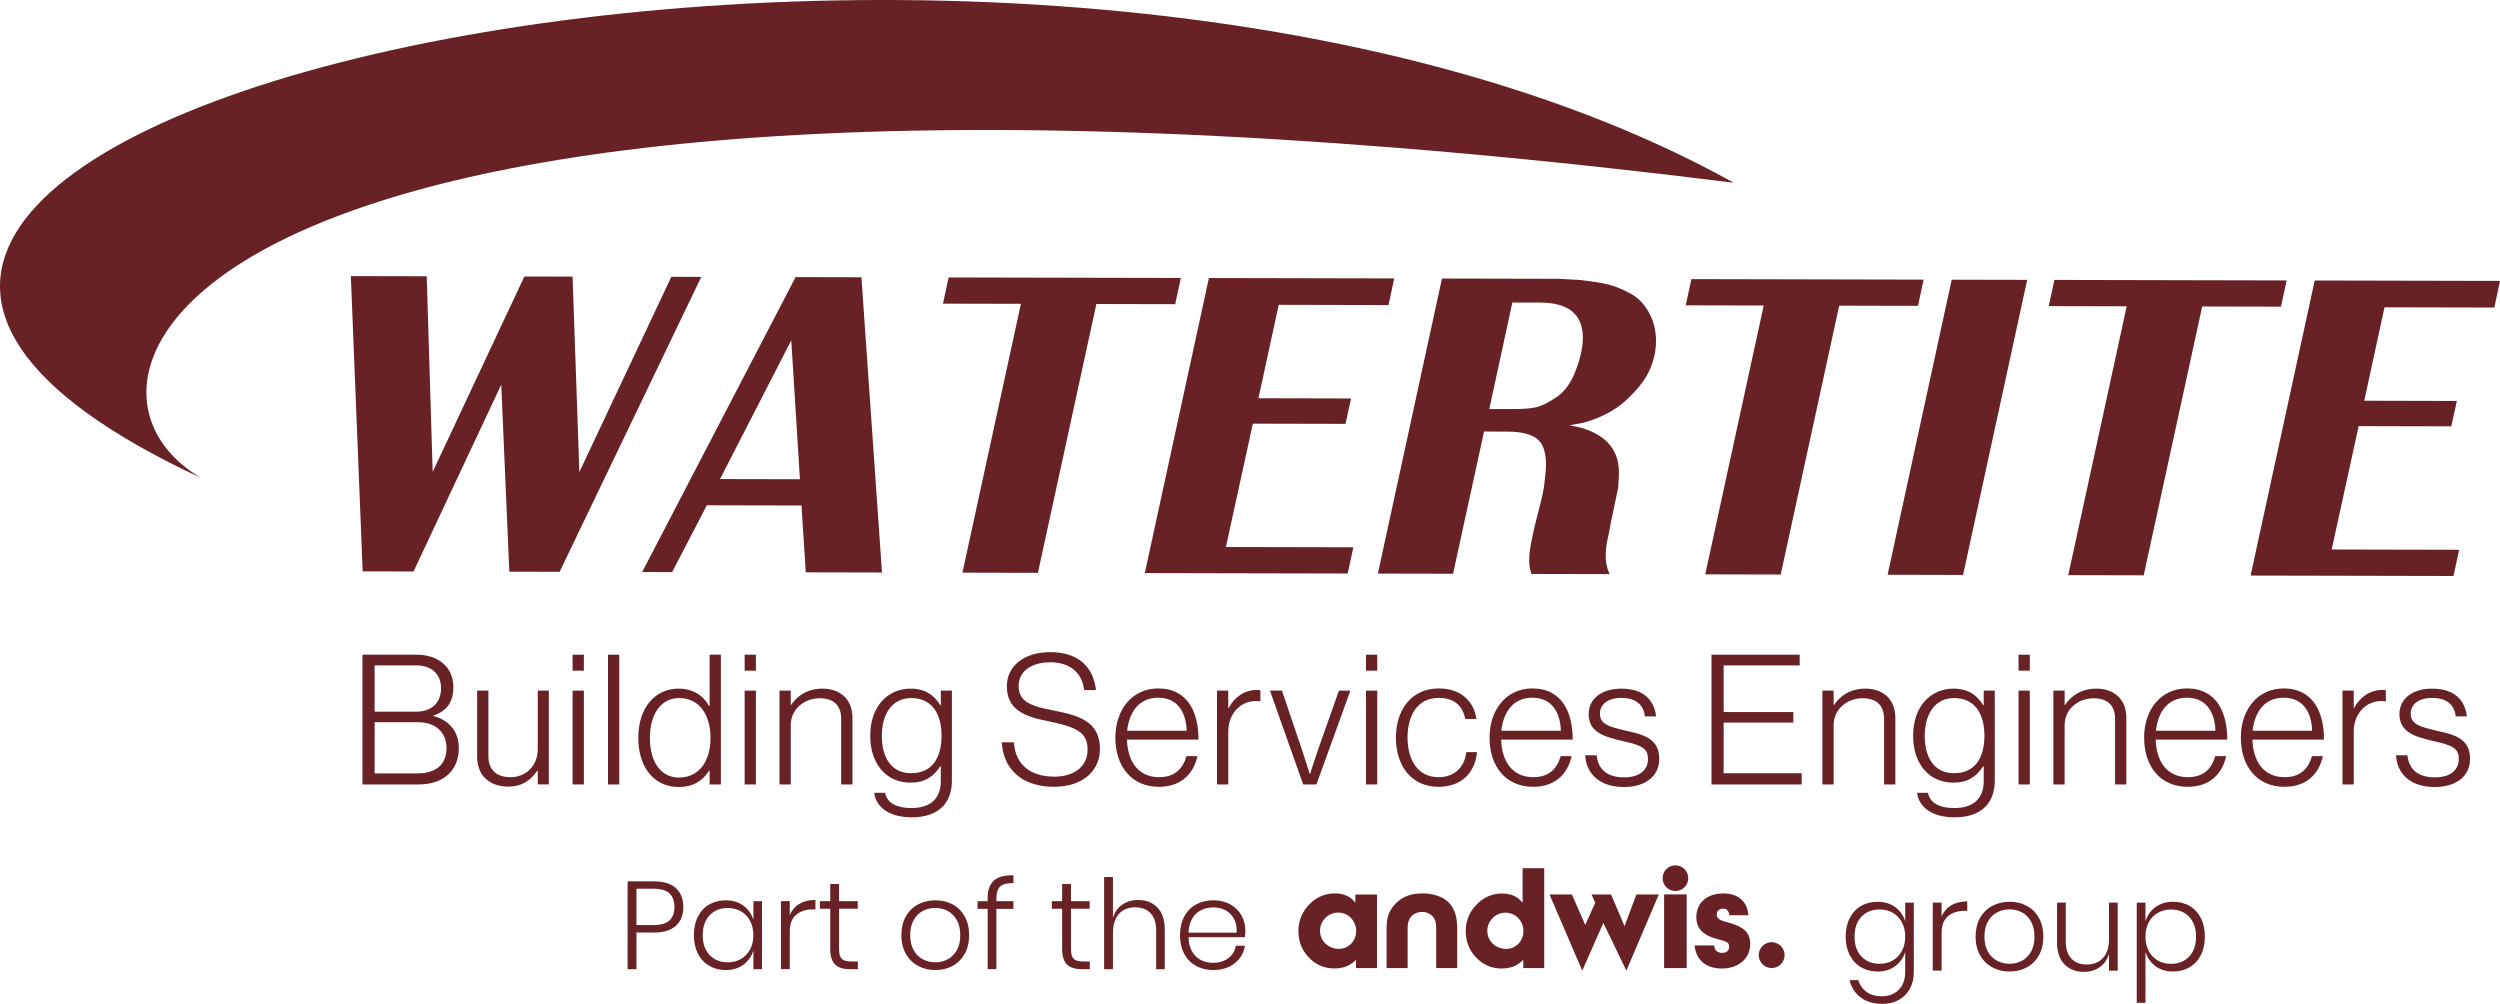
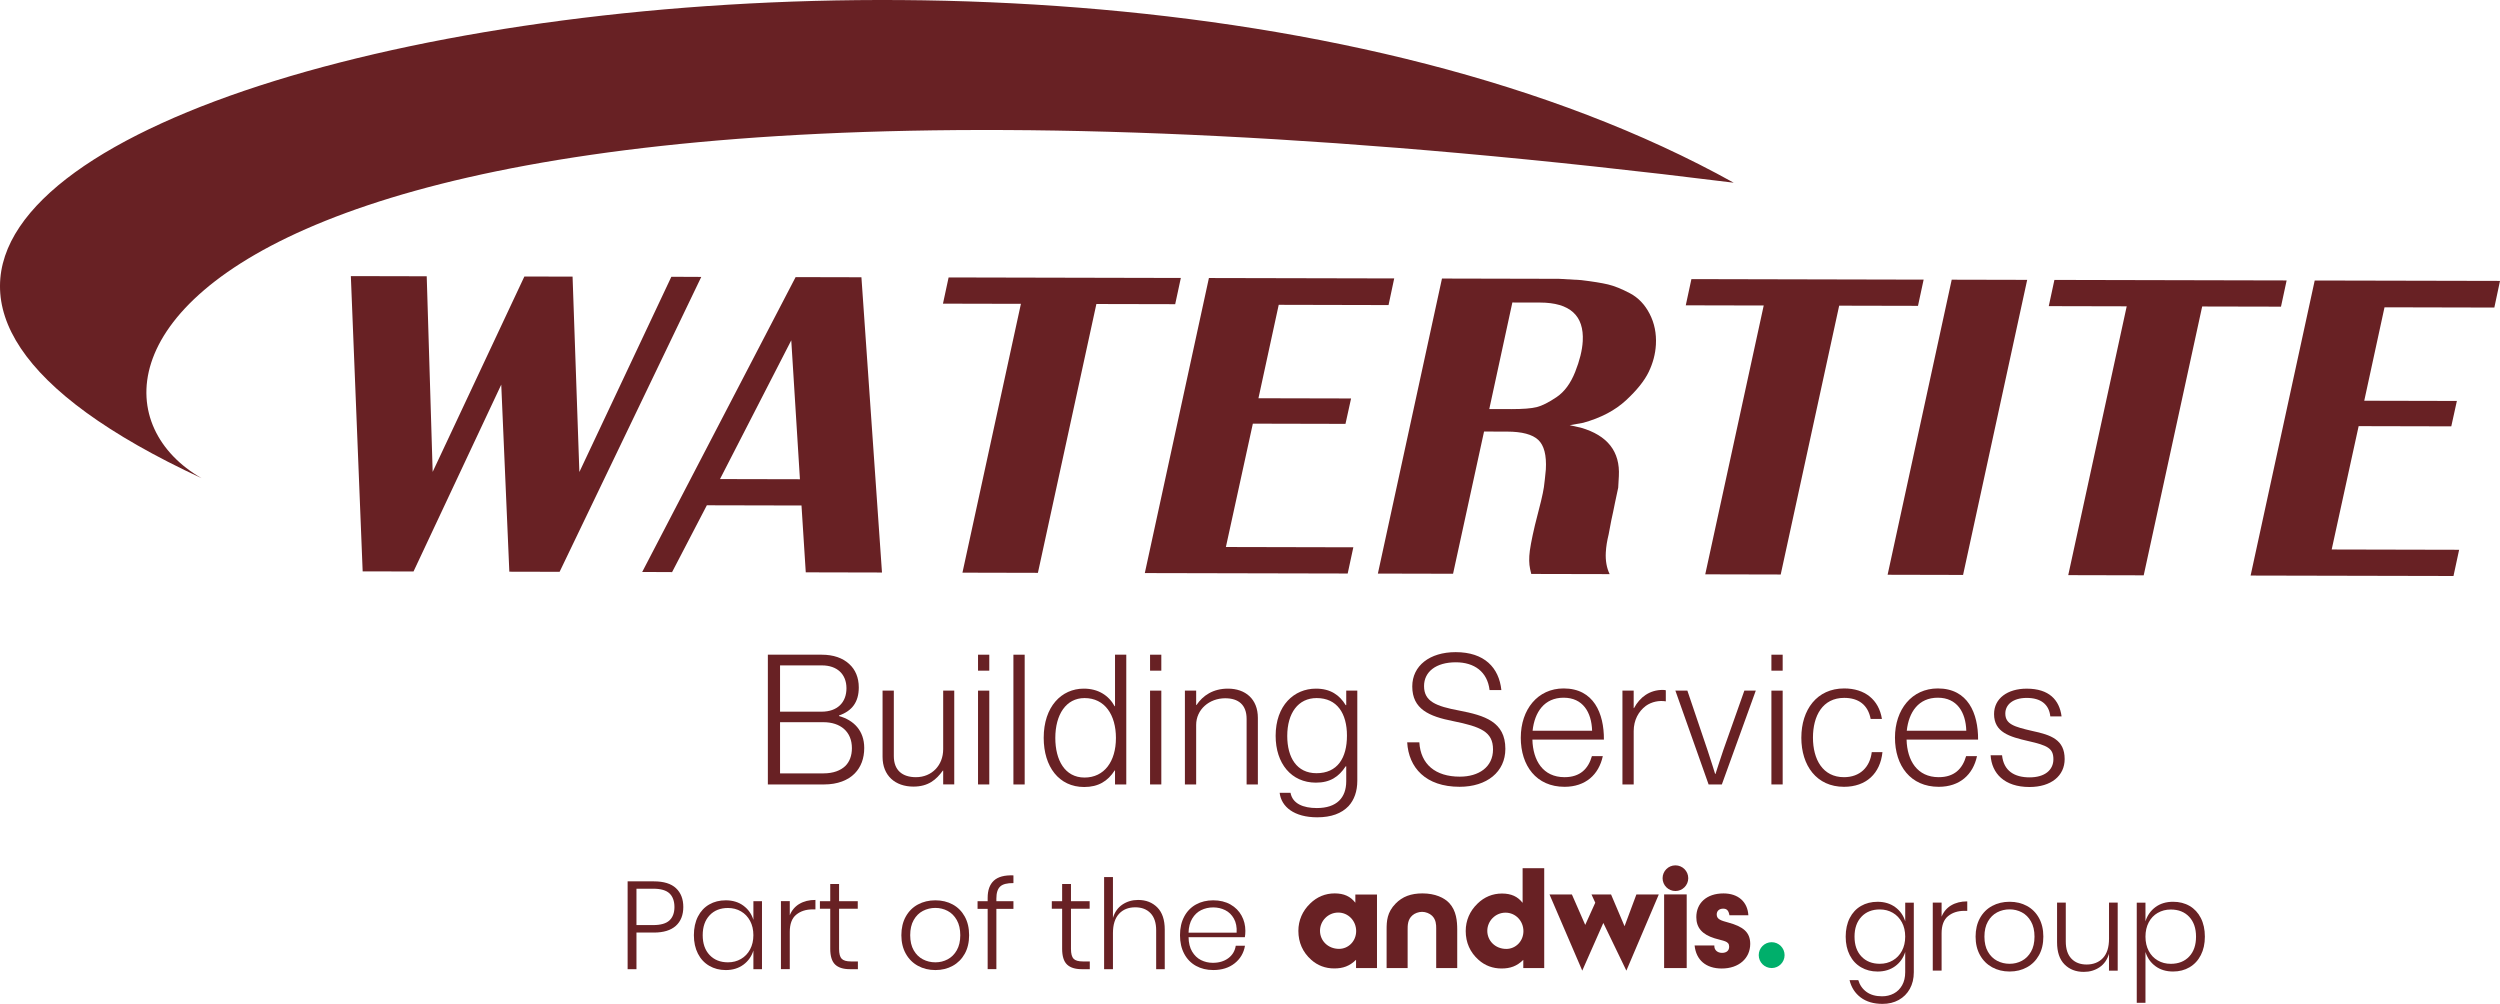
- <svg xmlns="http://www.w3.org/2000/svg" id="Layer_2" data-name="Layer 2" viewBox="0 0 1290.02 518.02">
+ <svg xmlns="http://www.w3.org/2000/svg" id="Layer_2" data-name="Layer 2" viewBox="0 0 1290.02 518.01">
  <defs>
    <style>
      .cls-1 {
        fill: #682124;
+       }
+ 
+       .cls-1, .cls-2 {
        stroke-width: 0px;
+       }
+ 
+       .cls-2 {
+         fill: #00af6b;
      }
    </style>
  </defs>
-   <g id="Layer_1-2" data-name="Layer 1">
-     <path class="cls-1" d="m894.61,94.28C516.26-116.07-285.27,66.04,104.02,246.75,14.38,195.22,100.14-4.9,894.61,94.28Z" />
-     <g>
-       <path class="cls-1" d="m181.04,142.47l39.15.09,3.07,100.93,47.32-100.81,24.87.06,3.51,100.82,47.46-100.74,15.44.07-73.1,152.17-25.94-.06-4.17-96.53-45.27,96.42-26.24-.06-6.1-152.34Z" />
-       <path class="cls-1" d="m331.38,295.14l79.16-152.15,33.96.08,10.61,152.35-39.33-.09-2.2-34.49-48.84-.11-17.94,34.48-15.43-.07Zm40.16-47.94l41.23.09-4.47-71.68-36.77,71.58Z" />
-       <path class="cls-1" d="m486.58,156.69l2.91-13.53,119.83.27-2.91,13.53-40.67-.09-30.17,138.72-38.94-.09,30.17-138.72-40.23-.09Z" />
-       <path class="cls-1" d="m590.73,295.72l33.08-152.26,95.61.21-2.92,13.75-56.67-.13-10.46,48.21,47.8.11-2.89,13.11-47.8-.11-13.91,63.65,65.76.15-2.91,13.53-104.69-.23Z" />
-       <path class="cls-1" d="m710.99,295.99l33.08-152.26,60.35.14,11.43.66c6.02.72,10.66,1.47,13.94,2.25,3.27.78,7.04,2.31,11.32,4.57,4.27,2.27,7.65,5.8,10.12,10.6,2.47,4.8,3.55,10.09,3.23,15.88-.27,4.8-1.5,9.48-3.7,14.06-2.2,4.58-6.11,9.47-11.74,14.68-5.63,5.21-12.98,9.07-22.06,11.59l-6.99,1.25,5.77,1.28c13.77,3.98,20.3,12.32,19.6,25.01-.05.99-.11,2.05-.18,3.17-.06,1.13-.11,2.05-.15,2.75l-1.62,7.61-.99,4.86-.96,4.44-1.36,7.19c-.41,1.69-.74,3.28-.98,4.76-.24,1.48-.4,3-.49,4.55-.23,4.23.42,7.97,1.98,11.22l-40.45-.09c-.48-1.83-.79-3.39-.93-4.66-.15-1.27-.17-2.82-.07-4.65.17-3.1,1.14-8.39,2.9-15.86l3.16-12.48.9-4.02c.39-1.69.75-4.12,1.07-7.3s.49-4.83.5-4.97c.41-7.33-.91-12.41-3.93-15.24-3.02-2.83-8.37-4.25-16.03-4.27l-11.93-.03-15.99,73.38-38.82-.09Zm57.48-84.92l11.46.03c5.91.01,10.26-.33,13.04-1.03,2.78-.7,6.19-2.42,10.24-5.16,4.05-2.74,7.24-7.07,9.59-12.99,2.35-5.92,3.65-11.21,3.91-15.86.73-13.25-6.62-19.9-22.04-19.94l-14.28-.03-11.91,54.98Z" />
-       <path class="cls-1" d="m869.87,157.55l2.91-13.53,119.83.27-2.91,13.53-40.67-.09-30.17,138.72-38.94-.09,30.17-138.72-40.23-.09Z" />
-       <path class="cls-1" d="m974.02,296.58l33.08-152.26,38.94.09-33.08,152.26-38.93-.09Z" />
-       <path class="cls-1" d="m1057.18,157.97l2.91-13.53,119.83.27-2.91,13.53-40.67-.09-30.17,138.72-38.94-.09,30.17-138.72-40.23-.09Z" />
-       <path class="cls-1" d="m1161.33,297l33.08-152.26,95.61.21-2.92,13.75-56.67-.13-10.46,48.21,47.8.11-2.89,13.11-47.8-.11-13.91,63.65,65.76.15-2.91,13.53-104.69-.23Z" />
-     </g>
-     <g>
-       <path class="cls-1" d="m187.03,337.83h27.81c5.99,0,10.86,1.69,14.23,4.87,3.09,2.81,4.87,6.93,4.87,11.99,0,7.58-3.46,12.17-10.21,14.51v.28c7.68,2.15,13.02,7.58,13.02,16.48,0,5.43-1.69,9.83-4.87,13.11-3.46,3.56-8.9,5.71-15.83,5.71h-29.03v-66.96Zm27.72,29.4c8.15,0,12.83-4.78,12.83-12.08s-4.87-11.8-12.64-11.8h-21.63v23.88h21.44Zm.94,31.84c5.15,0,8.9-1.5,11.33-3.84,2.15-2.15,3.37-5.24,3.37-9.18,0-8.52-5.9-13.39-14.7-13.39h-22.38v26.41h22.38Z" />
-       <path class="cls-1" d="m246.21,390.55v-34.18h5.81v33.8c0,7.3,4.4,10.86,11.42,10.86,8.24,0,14.05-6.18,14.05-14.42v-30.25h5.71v48.41h-5.71v-7.12h-.19c-3.37,4.68-7.49,8.24-15.17,8.24-9.36,0-15.92-5.62-15.92-15.36Z" />
-       <path class="cls-1" d="m295.47,337.83h5.81v8.24h-5.81v-8.24Zm0,18.54h5.81v48.41h-5.81v-48.41Z" />
-       <path class="cls-1" d="m313.73,337.83h5.81v66.96h-5.81v-66.96Z" />
-       <path class="cls-1" d="m329.36,380.72c0-16.11,9.18-25.38,20.69-25.38,7.4,0,12.83,3.46,15.92,9.08h.19v-26.59h5.81v66.96h-5.81v-7.21h-.19c-3.56,5.53-8.43,8.52-15.73,8.52-13.02,0-20.88-10.49-20.88-25.38Zm37.27.09c0-11.89-5.71-20.6-16.2-20.6-9.55,0-15.08,8.52-15.08,20.6,0,11.33,4.87,20.41,15.08,20.41s16.2-8.33,16.2-20.41Z" />
-       <path class="cls-1" d="m384.24,337.83h5.81v8.24h-5.81v-8.24Zm0,18.54h5.81v48.41h-5.81v-48.41Z" />
-       <path class="cls-1" d="m402.22,356.37h5.81v7.4h.19c3.28-4.87,8.52-8.43,16.2-8.43,8.99,0,15.45,5.34,15.45,15.08v34.37h-5.81v-33.81c0-7.3-4.21-10.67-11.05-10.67-8.24,0-14.98,5.81-14.98,13.77v30.71h-5.81v-48.41Z" />
-       <path class="cls-1" d="m451.1,409.09h5.62c1.03,5.62,6.55,7.87,13.58,7.87,10.3,0,15.17-5.34,15.17-13.86v-7.68h-.28c-3.56,5.43-8.05,8.43-15.36,8.43-12.74,0-20.79-9.93-20.79-24.16,0-15.73,9.55-24.35,20.79-24.35,7.49,0,12.17,3.28,15.36,8.52h.28v-7.49h5.71v46.54c0,5.43-1.59,9.83-4.49,13.02-3.65,3.84-8.99,5.81-16.2,5.81-11.89,0-18.54-5.43-19.38-12.64Zm34.74-29.5c0-11.42-5.06-19.38-15.64-19.38-9.55,0-15.17,7.77-15.17,19.57,0,11.05,4.87,19.2,15.08,19.2,10.77,0,15.73-7.77,15.73-19.38Z" />
-       <path class="cls-1" d="m516.92,383.06h6.27c.66,11.33,8.33,17.7,20.88,17.7,9.83,0,17.14-4.96,17.14-14.05s-6.27-11.71-20.6-14.61c-12.36-2.43-21.07-6.18-21.07-17.89,0-10.67,8.99-17.7,22.38-17.7,14.89,0,22.38,8.05,23.6,19.57h-6.09c-1.12-9.46-7.87-14.33-17.42-14.33-10.21,0-16.39,4.87-16.39,12.27,0,7.96,6.18,10.39,18.17,12.64,13.02,2.53,23.79,5.71,23.79,19.76,0,11.89-9.55,19.57-23.6,19.57-17.6,0-26.31-9.93-27.06-22.94Z" />
-       <path class="cls-1" d="m575.54,380.62c0-14.51,8.71-25.38,22.1-25.38,15.54,0,20.88,12.83,20.79,26.41h-36.9c.28,10.86,5.52,19.38,16.57,19.38,8.05,0,12.27-4.31,14.14-10.86h5.62c-2.06,9.55-8.9,15.83-19.76,15.83-14.51,0-22.57-10.86-22.57-25.38Zm36.8-3.56c-.28-9.55-4.78-17.04-14.7-17.04s-14.98,7.4-16.01,17.04h30.72Z" />
-       <path class="cls-1" d="m627.98,356.37h5.81v8.99h.19c3-5.62,8.05-9.36,14.8-9.36.75,0,1.22.09,1.59.19v5.71c-3.46-.56-7.3.19-10.3,2.34-3.75,2.81-6.27,7.3-6.27,13.02v27.53h-5.81v-48.41Z" />
-       <path class="cls-1" d="m655.32,356.37h6.18l10.39,30.71c1.59,4.68,3.93,12.27,3.93,12.27h.19s2.43-7.58,4.03-12.27l10.86-30.71h5.9l-17.51,48.41h-6.84l-17.14-48.41Z" />
-       <path class="cls-1" d="m704.86,337.83h5.81v8.24h-5.81v-8.24Zm0,18.54h5.81v48.41h-5.81v-48.41Z" />
-       <path class="cls-1" d="m720.31,380.62c0-14.42,8.05-25.38,22.1-25.38,10.68,0,17.89,5.81,19.48,15.73h-5.81c-1.4-7.21-6.18-10.86-13.67-10.86-11.14,0-16.11,9.27-16.11,20.51s5.06,20.41,16.01,20.41c8.24,0,13.39-5.15,14.33-12.92h5.52c-1.12,10.96-8.33,17.89-19.85,17.89-14.14,0-22.01-10.96-22.01-25.38Z" />
-       <path class="cls-1" d="m768.62,380.62c0-14.51,8.71-25.38,22.1-25.38,15.54,0,20.88,12.83,20.79,26.41h-36.9c.28,10.86,5.53,19.38,16.58,19.38,8.05,0,12.27-4.31,14.14-10.86h5.62c-2.06,9.55-8.9,15.83-19.76,15.83-14.51,0-22.57-10.86-22.57-25.38Zm36.8-3.56c-.28-9.55-4.78-17.04-14.7-17.04s-14.98,7.4-16.01,17.04h30.71Z" />
-       <path class="cls-1" d="m817.97,389.71h5.9c.84,8.15,6.46,11.42,14.23,11.42s12.27-3.75,12.27-9.36-3-7.12-12.92-9.36c-9.83-2.25-17.7-4.59-17.7-13.95,0-8.05,6.93-13.11,16.86-13.11,11.52,0,16.86,5.81,17.98,14.33h-5.81c-.66-6.27-4.96-9.55-12.17-9.55s-11.05,3.56-11.05,8.05c0,5.52,4.59,6.84,13.86,8.99,9.74,2.06,16.76,4.5,16.76,14.51,0,8.62-6.93,14.42-18.17,14.42-12.92,0-19.48-7.02-20.04-16.39Z" />
-       <path class="cls-1" d="m883.14,337.83h45.51v5.53h-39.24v24.07h35.96v5.43h-35.96v26.13h40.27v5.81h-46.54v-66.96Z" />
-       <path class="cls-1" d="m940.36,356.37h5.81v7.4h.19c3.28-4.87,8.52-8.43,16.2-8.43,8.99,0,15.45,5.34,15.45,15.08v34.37h-5.81v-33.81c0-7.3-4.21-10.67-11.05-10.67-8.24,0-14.98,5.81-14.98,13.77v30.71h-5.81v-48.41Z" />
-       <path class="cls-1" d="m989.24,409.09h5.62c1.03,5.62,6.56,7.87,13.58,7.87,10.3,0,15.17-5.34,15.17-13.86v-7.68h-.28c-3.56,5.43-8.05,8.43-15.36,8.43-12.74,0-20.79-9.93-20.79-24.16,0-15.73,9.55-24.35,20.79-24.35,7.49,0,12.17,3.28,15.36,8.52h.28v-7.49h5.71v46.54c0,5.43-1.59,9.83-4.5,13.02-3.65,3.84-8.99,5.81-16.2,5.81-11.89,0-18.54-5.43-19.38-12.64Zm34.74-29.5c0-11.42-5.06-19.38-15.64-19.38-9.55,0-15.17,7.77-15.17,19.57,0,11.05,4.87,19.2,15.08,19.2,10.77,0,15.73-7.77,15.73-19.38Z" />
-       <path class="cls-1" d="m1041.58,337.83h5.81v8.24h-5.81v-8.24Zm0,18.54h5.81v48.41h-5.81v-48.41Z" />
-       <path class="cls-1" d="m1059.56,356.37h5.81v7.4h.19c3.28-4.87,8.52-8.43,16.2-8.43,8.99,0,15.45,5.34,15.45,15.08v34.37h-5.81v-33.81c0-7.3-4.21-10.67-11.05-10.67-8.24,0-14.98,5.81-14.98,13.77v30.71h-5.81v-48.41Z" />
-       <path class="cls-1" d="m1106.38,380.62c0-14.51,8.71-25.38,22.1-25.38,15.54,0,20.88,12.83,20.79,26.41h-36.9c.28,10.86,5.53,19.38,16.58,19.38,8.05,0,12.27-4.31,14.14-10.86h5.62c-2.06,9.55-8.9,15.83-19.76,15.83-14.51,0-22.57-10.86-22.57-25.38Zm36.8-3.56c-.28-9.55-4.78-17.04-14.7-17.04s-14.98,7.4-16.01,17.04h30.71Z" />
-       <path class="cls-1" d="m1156.29,380.62c0-14.51,8.71-25.38,22.1-25.38,15.54,0,20.88,12.83,20.79,26.41h-36.9c.28,10.86,5.53,19.38,16.58,19.38,8.05,0,12.27-4.31,14.14-10.86h5.62c-2.06,9.55-8.9,15.83-19.76,15.83-14.51,0-22.57-10.86-22.57-25.38Zm36.8-3.56c-.28-9.55-4.78-17.04-14.7-17.04s-14.98,7.4-16.01,17.04h30.71Z" />
-       <path class="cls-1" d="m1208.73,356.37h5.81v8.99h.19c3-5.62,8.05-9.36,14.8-9.36.75,0,1.22.09,1.59.19v5.71c-3.46-.56-7.3.19-10.3,2.34-3.75,2.81-6.27,7.3-6.27,13.02v27.53h-5.81v-48.41Z" />
-       <path class="cls-1" d="m1236.35,389.71h5.9c.84,8.15,6.46,11.42,14.23,11.42s12.27-3.75,12.27-9.36-3-7.12-12.92-9.36c-9.83-2.25-17.7-4.59-17.7-13.95,0-8.05,6.93-13.11,16.86-13.11,11.52,0,16.86,5.81,17.98,14.33h-5.81c-.66-6.27-4.96-9.55-12.17-9.55s-11.05,3.56-11.05,8.05c0,5.52,4.59,6.84,13.86,8.99,9.74,2.06,16.76,4.5,16.76,14.51,0,8.62-6.93,14.42-18.17,14.42-12.92,0-19.48-7.02-20.04-16.39Z" />
-     </g>
-     <g>
+   <g id="Layer_2-2" data-name="Layer 2">
+     <g id="Layer_1-2" data-name="Layer 1-2">
+       <path class="cls-1" d="m894.61,94.28C516.26-116.07-285.27,66.04,104.02,246.75,14.38,195.22,100.14-4.9,894.61,94.28Z" />
      <g>
-         <circle class="cls-1" cx="914.19" cy="492.85" r="6.67" />
-         <path class="cls-1" d="m741.09,499.54v-20.55c0-1.76-.06-4.45-2.13-6.46-1.25-1.19-3.26-2.01-5.14-2.01s-3.83.75-5.02,1.82c-2.51,2.19-2.45,5.27-2.45,7.59v19.6h-10.85v-19.79c0-4.39.19-8.97,4.7-13.54,3.51-3.57,7.9-5.2,13.8-5.2,6.58,0,11.29,2.26,13.86,5.02,3.64,3.95,4.08,9.28,4.08,13.73v19.79h-10.85Z" />
-         <g>
-           <path class="cls-1" d="m858.7,461.52h11.65v38.01h-11.65v-38.01Z" />
-           <circle class="cls-1" cx="864.53" cy="453.15" r="6.62" />
-         </g>
-         <path class="cls-1" d="m786.03,495.3c-3.32,3.25-6.71,4.45-11.22,4.45s-8.54-1.48-11.86-4.45c-4.38-3.88-6.63-8.96-6.63-14.89,0-5.44,2.12-10.31,6.07-14.12,3.53-3.46,7.83-5.22,12.63-5.22s8.12,1.55,10.66,4.8v-17.88h11.15v51.55h-10.8v-4.24Zm-8.75-5.65c4.8,0,8.82-3.95,8.82-9.18s-4.02-9.53-9.25-9.53-9.39,4.31-9.39,9.39,4.09,9.32,9.81,9.32Z" />
-         <path class="cls-1" d="m884.61,487.86v.34c0,2.05,1.64,3.49,3.96,3.49s3.69-1.16,3.69-3.21c0-3.01-2.94-2.87-7.52-4.31-6.36-1.98-9.43-5.4-9.43-10.93,0-7.18,5.26-12.23,14.01-12.23,7.59,0,12.44,4.31,12.85,11.28h-9.77c-.41-2.39-1.3-3.42-3.21-3.42-2.12,0-3.35,1.23-3.35,3.01,0,2.53,2.26,3.14,6.01,4.17,7.52,2.05,11.28,4.92,11.28,11,0,7.38-5.81,12.71-14.69,12.71-8.2,0-13.26-4.44-14.01-11.89h10.18Z" />
-         <path class="cls-1" d="m855.95,461.55l-16.73,39.31-11.89-24.62-10.87,24.62-16.9-39.31h11.55l6.88,15.71,5.18-11.46-1.95-4.25h10.1l6.96,16.39,6.11-16.39h11.55Z" />
-         <path class="cls-1" d="m699.72,495.27c-3.32,3.25-6.71,4.45-11.24,4.45s-8.55-1.48-11.87-4.45c-4.38-3.89-6.64-8.98-6.64-14.91,0-5.44,2.12-10.32,6.08-14.13,3.53-3.46,7.84-5.23,12.65-5.23s8.13,1.55,10.67,4.81v-4.24h11.17v37.95h-10.81v-4.24Zm-8.76-5.65c4.81,0,8.83-3.96,8.83-9.19s-4.03-9.54-9.26-9.54-9.4,4.31-9.4,9.4,4.1,9.33,9.82,9.33Z" />
+         <path class="cls-1" d="m181.04,142.47l39.15.09,3.07,100.93,47.32-100.81,24.87.06,3.51,100.82,47.46-100.74,15.44.07-73.1,152.17-25.94-.06-4.17-96.53-45.27,96.42-26.24-.06-6.1-152.34v-.02Z" />
+         <path class="cls-1" d="m331.38,295.14l79.16-152.15,33.96.08,10.61,152.35-39.33-.09-2.2-34.49-48.84-.11-17.94,34.48-15.43-.07h.01Zm40.16-47.94l41.23.09-4.47-71.68-36.77,71.58h0Z" />
+         <path class="cls-1" d="m486.58,156.69l2.91-13.53,119.83.27-2.91,13.53-40.67-.09-30.17,138.72-38.94-.09,30.17-138.72-40.23-.09h0Z" />
+         <path class="cls-1" d="m590.73,295.72l33.08-152.26,95.61.21-2.92,13.75-56.67-.13-10.46,48.21,47.8.11-2.89,13.11-47.8-.11-13.91,63.65,65.76.15-2.91,13.53-104.69-.23h0Z" />
+         <path class="cls-1" d="m710.99,295.99l33.08-152.26,60.35.14,11.43.66c6.02.72,10.66,1.47,13.94,2.25,3.27.78,7.04,2.31,11.32,4.57,4.27,2.27,7.65,5.8,10.12,10.6s3.55,10.09,3.23,15.88c-.27,4.8-1.5,9.48-3.7,14.06s-6.11,9.47-11.74,14.68c-5.63,5.21-12.98,9.07-22.06,11.59l-6.99,1.25,5.77,1.28c13.77,3.98,20.3,12.32,19.6,25.01-.05.99-.11,2.05-.18,3.17-.06,1.13-.11,2.05-.15,2.75l-1.62,7.61-.99,4.86-.96,4.44-1.36,7.19c-.41,1.69-.74,3.28-.98,4.76s-.4,3-.49,4.55c-.23,4.23.42,7.97,1.98,11.22l-40.45-.09c-.48-1.83-.79-3.39-.93-4.66-.15-1.27-.17-2.82-.07-4.65.17-3.1,1.14-8.39,2.9-15.86l3.16-12.48.9-4.02c.39-1.69.75-4.12,1.07-7.3s.49-4.83.5-4.97c.41-7.33-.91-12.41-3.93-15.24s-8.37-4.25-16.03-4.27l-11.93-.03-15.99,73.38-38.82-.09.02.02Zm57.48-84.92l11.46.03c5.91,0,10.26-.33,13.04-1.03,2.78-.7,6.19-2.42,10.24-5.16s7.24-7.07,9.59-12.99c2.35-5.92,3.65-11.21,3.91-15.86.73-13.25-6.62-19.9-22.04-19.94l-14.28-.03-11.91,54.98h-.01Z" />
+         <path class="cls-1" d="m869.87,157.55l2.91-13.53,119.83.27-2.91,13.53-40.67-.09-30.17,138.72-38.94-.09,30.17-138.72-40.23-.09h0Z" />
+         <path class="cls-1" d="m974.02,296.58l33.08-152.26,38.94.09-33.08,152.26-38.93-.09h-.01Z" />
+         <path class="cls-1" d="m1057.18,157.97l2.91-13.53,119.83.27-2.91,13.53-40.67-.09-30.17,138.72-38.94-.09,30.17-138.72-40.23-.09h.01Z" />
+         <path class="cls-1" d="m1161.33,297l33.08-152.26,95.61.21-2.92,13.75-56.67-.13-10.46,48.21,47.8.11-2.89,13.11-47.8-.11-13.91,63.65,65.76.15-2.91,13.53-104.69-.23h0Z" />
      </g>
      <g>
-         <path class="cls-1" d="m328.42,481.21v18.89h-4.56v-45.31h13.56c5.1,0,8.9,1.18,11.41,3.54,2.51,2.36,3.76,5.59,3.76,9.7s-1.3,7.44-3.89,9.74c-2.59,2.29-6.35,3.44-11.28,3.44h-9Zm17.03-6.27c1.71-1.61,2.57-3.91,2.57-6.91s-.86-5.43-2.57-7.04-4.52-2.41-8.42-2.41h-8.61v18.77h8.61c3.9,0,6.7-.8,8.42-2.41Z" />
-         <path class="cls-1" d="m383.59,467.33c2.51,1.84,4.23,4.28,5.17,7.33v-9.64h4.43v35.09h-4.43v-9.64c-.94,3.04-2.67,5.48-5.17,7.33-2.51,1.84-5.54,2.76-9.09,2.76-3.17,0-6.01-.73-8.51-2.19-2.51-1.46-4.46-3.54-5.85-6.27-1.39-2.72-2.09-5.9-2.09-9.54s.7-6.89,2.09-9.61c1.39-2.72,3.33-4.8,5.82-6.23,2.48-1.44,5.33-2.15,8.55-2.15,3.56,0,6.59.92,9.09,2.76Zm-17.42,4.98c-2.38,2.51-3.57,5.92-3.57,10.25s1.19,7.74,3.57,10.25,5.54,3.76,9.48,3.76c2.48,0,4.72-.58,6.71-1.74,1.99-1.16,3.56-2.8,4.69-4.92,1.13-2.12,1.7-4.57,1.7-7.36s-.57-5.24-1.7-7.36c-1.14-2.12-2.7-3.76-4.69-4.92-1.99-1.16-4.23-1.74-6.71-1.74-3.94,0-7.1,1.25-9.48,3.76Z" />
-         <path class="cls-1" d="m412.48,466.43c2.27-1.37,5.03-2.06,8.29-2.06v4.88h-1.48c-3.38,0-6.19.91-8.42,2.73-2.23,1.82-3.34,4.79-3.34,8.9v19.21h-4.56v-35.09h4.56v7.26c1.03-2.53,2.68-4.48,4.95-5.85Z" />
-         <path class="cls-1" d="m442.68,496.12v3.98h-4.18c-3.38,0-5.91-.8-7.58-2.41s-2.51-4.32-2.51-8.13v-20.63h-5.33v-3.92h5.33v-8.87h4.56v8.87h9.64v3.92h-9.64v20.69c0,2.48.45,4.19,1.35,5.11.9.92,2.48,1.38,4.75,1.38h3.6Z" />
-         <path class="cls-1" d="m491.62,466.72c2.63,1.44,4.7,3.51,6.2,6.23,1.5,2.72,2.25,5.92,2.25,9.61s-.75,6.88-2.25,9.58c-1.5,2.7-3.57,4.78-6.2,6.23-2.63,1.46-5.62,2.19-8.96,2.19s-6.34-.73-9-2.19c-2.66-1.46-4.75-3.54-6.27-6.27-1.52-2.72-2.28-5.9-2.28-9.54s.76-6.89,2.28-9.61c1.52-2.72,3.61-4.8,6.27-6.23s5.66-2.15,9-2.15,6.33.72,8.96,2.15Zm-15.39,3.31c-1.97,1.03-3.56,2.6-4.76,4.72-1.2,2.12-1.8,4.72-1.8,7.81s.6,5.68,1.8,7.78c1.2,2.1,2.78,3.66,4.76,4.69,1.97,1.03,4.11,1.54,6.43,1.54s4.38-.51,6.33-1.54c1.95-1.03,3.52-2.59,4.72-4.69,1.2-2.1,1.8-4.69,1.8-7.78s-.6-5.69-1.8-7.81c-1.2-2.12-2.77-3.7-4.72-4.72-1.95-1.03-4.06-1.54-6.33-1.54s-4.46.51-6.43,1.54Z" />
-         <path class="cls-1" d="m516.1,457.46c-1.31,1.22-1.96,3.27-1.96,6.14v1.41h8.8v3.98h-8.8v31.1h-4.5v-31.1h-5.21v-3.98h5.21v-1.74c0-3.94,1.07-6.9,3.21-8.87,2.14-1.97,5.5-2.87,10.09-2.7v3.98c-3.26-.04-5.54.55-6.84,1.77Z" />
-         <path class="cls-1" d="m562.34,496.12v3.98h-4.18c-3.39,0-5.91-.8-7.58-2.41s-2.51-4.32-2.51-8.13v-20.63h-5.33v-3.92h5.33v-8.87h4.56v8.87h9.64v3.92h-9.64v20.69c0,2.48.45,4.19,1.35,5.11.9.92,2.48,1.38,4.76,1.38h3.6Z" />
-         <path class="cls-1" d="m597.2,468.26c2.55,2.59,3.82,6.39,3.82,11.41v20.44h-4.43v-20.11c0-3.81-.96-6.74-2.89-8.77-1.93-2.03-4.56-3.05-7.9-3.05-3.51,0-6.31,1.12-8.39,3.37-2.08,2.25-3.12,5.56-3.12,9.93v18.64h-4.56v-47.56h4.56v21.08c.9-3,2.53-5.29,4.88-6.88,2.36-1.58,5.05-2.38,8.1-2.38,4.07,0,7.38,1.3,9.93,3.89Z" />
-         <path class="cls-1" d="m633.8,494.45c2.14-1.58,3.43-3.73,3.86-6.43h4.76c-.64,3.73-2.42,6.75-5.33,9.06-2.91,2.31-6.6,3.47-11.05,3.47-3.34,0-6.31-.72-8.9-2.15-2.59-1.43-4.62-3.51-6.07-6.23s-2.18-5.92-2.18-9.61.73-6.89,2.18-9.61,3.48-4.8,6.07-6.23c2.59-1.44,5.56-2.15,8.9-2.15s6.39.72,8.9,2.15c2.51,1.44,4.41,3.35,5.72,5.75,1.31,2.4,1.96,5.01,1.96,7.84,0,1.2-.09,2.29-.26,3.28h-29.05c.04,2.96.65,5.43,1.83,7.42,1.18,1.99,2.71,3.46,4.59,4.4,1.88.94,3.92,1.41,6.11,1.41,3.17,0,5.83-.79,7.97-2.38Zm-14.01-24.81c-1.89.94-3.42,2.39-4.59,4.34-1.18,1.95-1.81,4.38-1.9,7.29h24.81c.17-2.87-.3-5.29-1.41-7.26s-2.61-3.43-4.5-4.37c-1.89-.94-3.94-1.41-6.17-1.41s-4.35.47-6.23,1.41Z" />
+         <path class="cls-1" d="m396.23,337.83h27.81c5.99,0,10.86,1.69,14.23,4.87,3.09,2.81,4.87,6.93,4.87,11.99,0,7.58-3.46,12.17-10.21,14.51v.28c7.68,2.15,13.02,7.58,13.02,16.48,0,5.43-1.69,9.83-4.87,13.11-3.46,3.56-8.9,5.71-15.83,5.71h-29.03v-66.96h.01Zm27.72,29.4c8.15,0,12.83-4.78,12.83-12.08s-4.87-11.8-12.64-11.8h-21.63v23.88h21.44Zm.94,31.84c5.15,0,8.9-1.5,11.33-3.84,2.15-2.15,3.37-5.24,3.37-9.18,0-8.52-5.9-13.39-14.7-13.39h-22.38v26.41h22.38Z" />
+         <path class="cls-1" d="m455.41,390.55v-34.18h5.81v33.8c0,7.3,4.4,10.86,11.42,10.86,8.24,0,14.05-6.18,14.05-14.42v-30.25h5.71v48.41h-5.71v-7.12h-.19c-3.37,4.68-7.49,8.24-15.17,8.24-9.36,0-15.92-5.62-15.92-15.36v.02Z" />
+         <path class="cls-1" d="m504.67,337.83h5.81v8.24h-5.81v-8.24Zm0,18.54h5.81v48.41h-5.81v-48.41Z" />
+         <path class="cls-1" d="m522.93,337.83h5.81v66.96h-5.81v-66.96Z" />
+         <path class="cls-1" d="m538.56,380.72c0-16.11,9.18-25.38,20.69-25.38,7.4,0,12.83,3.46,15.92,9.08h.19v-26.59h5.81v66.96h-5.81v-7.21h-.19c-3.56,5.53-8.43,8.52-15.73,8.52-13.02,0-20.88-10.49-20.88-25.38h0Zm37.27.09c0-11.89-5.71-20.6-16.2-20.6-9.55,0-15.08,8.52-15.08,20.6,0,11.33,4.87,20.41,15.08,20.41s16.2-8.33,16.2-20.41Z" />
+         <path class="cls-1" d="m593.44,337.83h5.81v8.24h-5.81v-8.24Zm0,18.54h5.81v48.41h-5.81v-48.41Z" />
+         <path class="cls-1" d="m611.42,356.37h5.81v7.4h.19c3.28-4.87,8.52-8.43,16.2-8.43,8.99,0,15.45,5.34,15.45,15.08v34.37h-5.81v-33.81c0-7.3-4.21-10.67-11.05-10.67-8.24,0-14.98,5.81-14.98,13.77v30.71h-5.81v-48.41h0Z" />
+         <path class="cls-1" d="m660.3,409.09h5.62c1.03,5.62,6.55,7.87,13.58,7.87,10.3,0,15.17-5.34,15.17-13.86v-7.68h-.28c-3.56,5.43-8.05,8.43-15.36,8.43-12.74,0-20.79-9.93-20.79-24.16,0-15.73,9.55-24.35,20.79-24.35,7.49,0,12.17,3.28,15.36,8.52h.28v-7.49h5.71v46.54c0,5.43-1.59,9.83-4.49,13.02-3.65,3.84-8.99,5.81-16.2,5.81-11.89,0-18.54-5.43-19.38-12.64h0Zm34.74-29.5c0-11.42-5.06-19.38-15.64-19.38-9.55,0-15.17,7.77-15.17,19.57,0,11.05,4.87,19.2,15.08,19.2,10.77,0,15.73-7.77,15.73-19.38h0Z" />
+         <path class="cls-1" d="m726.12,383.06h6.27c.66,11.33,8.33,17.7,20.88,17.7,9.83,0,17.14-4.96,17.14-14.05s-6.27-11.71-20.6-14.61c-12.36-2.43-21.07-6.18-21.07-17.89,0-10.67,8.99-17.7,22.38-17.7,14.89,0,22.38,8.05,23.6,19.57h-6.09c-1.12-9.46-7.87-14.33-17.42-14.33-10.21,0-16.39,4.87-16.39,12.27,0,7.96,6.18,10.39,18.17,12.64,13.02,2.53,23.79,5.71,23.79,19.76,0,11.89-9.55,19.57-23.6,19.57-17.6,0-26.31-9.93-27.06-22.94h0Z" />
+         <path class="cls-1" d="m784.74,380.62c0-14.51,8.71-25.38,22.1-25.38,15.54,0,20.88,12.83,20.79,26.41h-36.9c.28,10.86,5.52,19.38,16.57,19.38,8.05,0,12.27-4.31,14.14-10.86h5.62c-2.06,9.55-8.9,15.83-19.76,15.83-14.51,0-22.57-10.86-22.57-25.38h.01Zm36.8-3.56c-.28-9.55-4.78-17.04-14.7-17.04s-14.98,7.4-16.01,17.04h30.72,0Z" />
+         <path class="cls-1" d="m837.18,356.37h5.81v8.99h.19c3-5.62,8.05-9.36,14.8-9.36.75,0,1.22.09,1.59.19v5.71c-3.46-.56-7.3.19-10.3,2.34-3.75,2.81-6.27,7.3-6.27,13.02v27.53h-5.81v-48.41h-.01Z" />
+         <path class="cls-1" d="m864.52,356.37h6.18l10.39,30.71c1.59,4.68,3.93,12.27,3.93,12.27h.19s2.43-7.58,4.03-12.27l10.86-30.71h5.9l-17.51,48.41h-6.84l-17.14-48.41h.01Z" />
+         <path class="cls-1" d="m914.06,337.83h5.81v8.24h-5.81v-8.24Zm0,18.54h5.81v48.41h-5.81v-48.41Z" />
+         <path class="cls-1" d="m929.51,380.62c0-14.42,8.05-25.38,22.1-25.38,10.68,0,17.89,5.81,19.48,15.73h-5.81c-1.4-7.21-6.18-10.86-13.67-10.86-11.14,0-16.11,9.27-16.11,20.51s5.06,20.41,16.01,20.41c8.24,0,13.39-5.15,14.33-12.92h5.52c-1.12,10.96-8.33,17.89-19.85,17.89-14.14,0-22.01-10.96-22.01-25.38h0Z" />
+         <path class="cls-1" d="m977.82,380.62c0-14.51,8.71-25.38,22.1-25.38,15.54,0,20.88,12.83,20.79,26.41h-36.9c.28,10.86,5.53,19.38,16.58,19.38,8.05,0,12.27-4.31,14.14-10.86h5.62c-2.06,9.55-8.9,15.83-19.76,15.83-14.51,0-22.57-10.86-22.57-25.38h0Zm36.8-3.56c-.28-9.55-4.78-17.04-14.7-17.04s-14.98,7.4-16.01,17.04h30.71Z" />
+         <path class="cls-1" d="m1027.17,389.71h5.9c.84,8.15,6.46,11.42,14.23,11.42s12.27-3.75,12.27-9.36-3-7.12-12.92-9.36c-9.83-2.25-17.7-4.59-17.7-13.95,0-8.05,6.93-13.11,16.86-13.11,11.52,0,16.86,5.81,17.98,14.33h-5.81c-.66-6.27-4.96-9.55-12.17-9.55s-11.05,3.56-11.05,8.05c0,5.52,4.59,6.84,13.86,8.99,9.74,2.06,16.76,4.5,16.76,14.51,0,8.62-6.93,14.42-18.17,14.42-12.92,0-19.48-7.02-20.04-16.39h0Z" />
      </g>
      <g>
-         <path class="cls-1" d="m977.94,468.08c2.51,1.84,4.23,4.28,5.17,7.33v-9.64h4.43v35.92c0,3.26-.69,6.12-2.06,8.58-1.37,2.46-3.28,4.37-5.72,5.72s-5.23,2.02-8.35,2.02c-4.58,0-8.34-1.1-11.28-3.31-2.93-2.21-4.85-5.2-5.75-8.96h4.5c.77,2.57,2.2,4.61,4.27,6.11,2.08,1.5,4.75,2.25,8,2.25,2.23,0,4.25-.48,6.07-1.45,1.82-.96,3.25-2.39,4.31-4.27,1.05-1.89,1.57-4.11,1.57-6.68v-10.47c-.94,3.04-2.67,5.48-5.17,7.33-2.51,1.84-5.54,2.76-9.09,2.76-3.17,0-6.01-.73-8.51-2.19-2.51-1.46-4.46-3.54-5.85-6.27-1.39-2.72-2.09-5.9-2.09-9.54s.7-6.89,2.09-9.61c1.39-2.72,3.33-4.8,5.82-6.23,2.48-1.44,5.33-2.15,8.55-2.15,3.56,0,6.59.92,9.09,2.76Zm-17.42,4.98c-2.38,2.51-3.57,5.92-3.57,10.25s1.19,7.74,3.57,10.25,5.54,3.76,9.48,3.76c2.48,0,4.72-.58,6.71-1.74,1.99-1.16,3.56-2.8,4.69-4.92,1.13-2.12,1.7-4.57,1.7-7.36s-.57-5.24-1.7-7.36c-1.14-2.12-2.7-3.76-4.69-4.92-1.99-1.16-4.23-1.74-6.71-1.74-3.94,0-7.1,1.25-9.48,3.76Z" />
-         <path class="cls-1" d="m1006.83,467.18c2.27-1.37,5.03-2.06,8.29-2.06v4.88h-1.48c-3.38,0-6.19.91-8.42,2.73-2.23,1.82-3.34,4.79-3.34,8.9v19.21h-4.56v-35.09h4.56v7.26c1.03-2.53,2.68-4.48,4.95-5.85Z" />
-         <path class="cls-1" d="m1045.93,467.47c2.63,1.44,4.7,3.51,6.2,6.23,1.5,2.72,2.25,5.92,2.25,9.61s-.75,6.88-2.25,9.58c-1.5,2.7-3.57,4.78-6.2,6.23-2.63,1.46-5.62,2.19-8.96,2.19s-6.34-.73-9-2.19c-2.66-1.46-4.75-3.54-6.27-6.27-1.52-2.72-2.28-5.9-2.28-9.54s.76-6.89,2.28-9.61c1.52-2.72,3.61-4.8,6.27-6.23,2.66-1.44,5.66-2.15,9-2.15s6.33.72,8.96,2.15Zm-15.39,3.31c-1.97,1.03-3.56,2.6-4.76,4.72-1.2,2.12-1.8,4.72-1.8,7.81s.6,5.68,1.8,7.78c1.2,2.1,2.79,3.66,4.76,4.69,1.97,1.03,4.11,1.54,6.43,1.54s4.38-.51,6.33-1.54c1.95-1.03,3.52-2.59,4.72-4.69,1.2-2.1,1.8-4.69,1.8-7.78s-.6-5.69-1.8-7.81c-1.2-2.12-2.77-3.7-4.72-4.72-1.95-1.03-4.06-1.54-6.33-1.54s-4.46.51-6.43,1.54Z" />
-         <path class="cls-1" d="m1092.75,465.77v35.09h-4.5v-8.68c-.9,3.04-2.53,5.36-4.88,6.94-2.36,1.59-5.06,2.38-8.1,2.38-4.11,0-7.44-1.29-9.99-3.89-2.55-2.59-3.82-6.39-3.82-11.41v-20.44h4.5v20.05c0,3.86.96,6.8,2.89,8.84,1.93,2.04,4.56,3.05,7.91,3.05,3.51,0,6.31-1.12,8.39-3.37,2.08-2.25,3.12-5.56,3.12-9.93v-18.64h4.5Z" />
-         <path class="cls-1" d="m1129.86,467.47c2.46,1.44,4.39,3.51,5.78,6.23,1.39,2.72,2.09,5.92,2.09,9.61s-.7,6.82-2.09,9.54c-1.39,2.72-3.33,4.81-5.82,6.27-2.48,1.46-5.31,2.19-8.48,2.19-3.6,0-6.64-.92-9.12-2.76-2.49-1.84-4.2-4.28-5.14-7.33v26.22h-4.5v-51.67h4.5v9.64c.94-3.04,2.66-5.48,5.14-7.33,2.48-1.84,5.53-2.76,9.12-2.76,3.21,0,6.05.72,8.51,2.15Zm-16.45,3.57c-1.99,1.16-3.55,2.79-4.66,4.92-1.11,2.12-1.67,4.57-1.67,7.36s.56,5.24,1.67,7.36c1.11,2.12,2.67,3.76,4.66,4.92,1.99,1.16,4.23,1.74,6.72,1.74,3.98,0,7.15-1.25,9.51-3.76,2.36-2.51,3.53-5.92,3.53-10.25s-1.18-7.74-3.53-10.25c-2.36-2.51-5.53-3.76-9.51-3.76-2.49,0-4.72.58-6.72,1.74Z" />
+         <g>
+           <circle class="cls-2" cx="914.19" cy="492.85" r="6.67" />
+           <path class="cls-1" d="m741.09,499.54v-20.55c0-1.76-.06-4.45-2.13-6.46-1.25-1.19-3.26-2.01-5.14-2.01s-3.83.75-5.02,1.82c-2.51,2.19-2.45,5.27-2.45,7.59v19.6h-10.85v-19.79c0-4.39.19-8.97,4.7-13.54,3.51-3.57,7.9-5.2,13.8-5.2,6.58,0,11.29,2.26,13.86,5.02,3.64,3.95,4.08,9.28,4.08,13.73v19.79h-10.85Z" />
+           <g>
+             <path class="cls-1" d="m858.7,461.52h11.65v38.01h-11.65v-38.01Z" />
+             <circle class="cls-1" cx="864.53" cy="453.15" r="6.62" />
+           </g>
+           <path class="cls-1" d="m786.03,495.3c-3.32,3.25-6.71,4.45-11.22,4.45s-8.54-1.48-11.86-4.45c-4.38-3.88-6.63-8.96-6.63-14.89,0-5.44,2.12-10.31,6.07-14.12,3.53-3.46,7.83-5.22,12.63-5.22s8.12,1.55,10.66,4.8v-17.88h11.15v51.55h-10.8v-4.24h0Zm-8.75-5.65c4.8,0,8.82-3.95,8.82-9.18s-4.02-9.53-9.25-9.53-9.39,4.31-9.39,9.39,4.09,9.32,9.81,9.32h.01Z" />
+           <path class="cls-1" d="m884.61,487.86v.34c0,2.05,1.64,3.49,3.96,3.49s3.69-1.16,3.69-3.21c0-3.01-2.94-2.87-7.52-4.31-6.36-1.98-9.43-5.4-9.43-10.93,0-7.18,5.26-12.23,14.01-12.23,7.59,0,12.44,4.31,12.85,11.28h-9.77c-.41-2.39-1.3-3.42-3.21-3.42-2.12,0-3.35,1.23-3.35,3.01,0,2.53,2.26,3.14,6.01,4.17,7.52,2.05,11.28,4.92,11.28,11,0,7.38-5.81,12.71-14.69,12.71-8.2,0-13.26-4.44-14.01-11.89h10.18Z" />
+           <path class="cls-1" d="m855.95,461.55l-16.73,39.31-11.89-24.62-10.87,24.62-16.9-39.31h11.55l6.88,15.71,5.18-11.46-1.95-4.25h10.1l6.96,16.39,6.11-16.39h11.56Z" />
+           <path class="cls-1" d="m699.72,495.27c-3.32,3.25-6.71,4.45-11.24,4.45s-8.55-1.48-11.87-4.45c-4.38-3.89-6.64-8.98-6.64-14.91,0-5.44,2.12-10.32,6.08-14.13,3.53-3.46,7.84-5.23,12.65-5.23s8.13,1.55,10.67,4.81v-4.24h11.17v37.95h-10.81v-4.24h-.01Zm-8.76-5.65c4.81,0,8.83-3.96,8.83-9.19s-4.03-9.54-9.26-9.54-9.4,4.31-9.4,9.4,4.1,9.33,9.82,9.33h.01Z" />
+         </g>
+         <g>
+           <path class="cls-1" d="m328.42,481.21v18.89h-4.56v-45.31h13.56c5.1,0,8.9,1.18,11.41,3.54,2.51,2.36,3.76,5.59,3.76,9.7s-1.3,7.44-3.89,9.74c-2.59,2.29-6.35,3.44-11.28,3.44h-9Zm17.03-6.27c1.71-1.61,2.57-3.91,2.57-6.91s-.86-5.43-2.57-7.04-4.52-2.41-8.42-2.41h-8.61v18.77h8.61c3.9,0,6.7-.8,8.42-2.41h0Z" />
+           <path class="cls-1" d="m383.59,467.33c2.51,1.84,4.23,4.28,5.17,7.33v-9.64h4.43v35.09h-4.43v-9.64c-.94,3.04-2.67,5.48-5.17,7.33-2.51,1.84-5.54,2.76-9.09,2.76-3.17,0-6.01-.73-8.51-2.19-2.51-1.46-4.46-3.54-5.85-6.27-1.39-2.72-2.09-5.9-2.09-9.54s.7-6.89,2.09-9.61c1.39-2.72,3.33-4.8,5.82-6.23,2.48-1.44,5.33-2.15,8.55-2.15,3.56,0,6.59.92,9.09,2.76h0Zm-17.42,4.98c-2.38,2.51-3.57,5.92-3.57,10.25s1.19,7.74,3.57,10.25,5.54,3.76,9.48,3.76c2.48,0,4.72-.58,6.71-1.74s3.56-2.8,4.69-4.92c1.13-2.12,1.7-4.57,1.7-7.36s-.57-5.24-1.7-7.36c-1.14-2.12-2.7-3.76-4.69-4.92s-4.23-1.74-6.71-1.74c-3.94,0-7.1,1.25-9.48,3.76v.02Z" />
+           <path class="cls-1" d="m412.48,466.43c2.27-1.37,5.03-2.06,8.29-2.06v4.88h-1.48c-3.38,0-6.19.91-8.42,2.73s-3.34,4.79-3.34,8.9v19.21h-4.56v-35.09h4.56v7.26c1.03-2.53,2.68-4.48,4.95-5.85v.02Z" />
+           <path class="cls-1" d="m442.68,496.12v3.98h-4.18c-3.38,0-5.91-.8-7.58-2.41s-2.51-4.32-2.51-8.13v-20.63h-5.33v-3.92h5.33v-8.87h4.56v8.87h9.64v3.92h-9.64v20.69c0,2.48.45,4.19,1.35,5.11.9.92,2.48,1.38,4.75,1.38h3.61Z" />
+           <path class="cls-1" d="m491.62,466.72c2.63,1.44,4.7,3.51,6.2,6.23s2.25,5.92,2.25,9.61-.75,6.88-2.25,9.58c-1.5,2.7-3.57,4.78-6.2,6.23-2.63,1.46-5.62,2.19-8.96,2.19s-6.34-.73-9-2.19-4.75-3.54-6.27-6.27c-1.52-2.72-2.28-5.9-2.28-9.54s.76-6.89,2.28-9.61c1.52-2.72,3.61-4.8,6.27-6.23s5.66-2.15,9-2.15,6.33.72,8.96,2.15Zm-15.39,3.31c-1.97,1.03-3.56,2.6-4.76,4.72s-1.8,4.72-1.8,7.81.6,5.68,1.8,7.78c1.2,2.1,2.78,3.66,4.76,4.69,1.97,1.03,4.11,1.54,6.43,1.54s4.38-.51,6.33-1.54c1.95-1.03,3.52-2.59,4.72-4.69s1.8-4.69,1.8-7.78-.6-5.69-1.8-7.81c-1.2-2.12-2.77-3.7-4.72-4.72-1.95-1.03-4.06-1.54-6.33-1.54s-4.46.51-6.43,1.54Z" />
+           <path class="cls-1" d="m516.1,457.46c-1.31,1.22-1.96,3.27-1.96,6.14v1.41h8.8v3.98h-8.8v31.1h-4.5v-31.1h-5.21v-3.98h5.21v-1.74c0-3.94,1.07-6.9,3.21-8.87s5.5-2.87,10.09-2.7v3.98c-3.26-.04-5.54.55-6.84,1.77h0Z" />
+           <path class="cls-1" d="m562.34,496.12v3.98h-4.18c-3.39,0-5.91-.8-7.58-2.41s-2.51-4.32-2.51-8.13v-20.63h-5.33v-3.92h5.33v-8.87h4.56v8.87h9.64v3.92h-9.64v20.69c0,2.48.45,4.19,1.35,5.11.9.92,2.48,1.38,4.76,1.38h3.6Z" />
+           <path class="cls-1" d="m597.2,468.26c2.55,2.59,3.82,6.39,3.82,11.41v20.44h-4.43v-20.11c0-3.81-.96-6.74-2.89-8.77s-4.56-3.05-7.9-3.05c-3.51,0-6.31,1.12-8.39,3.37s-3.12,5.56-3.12,9.93v18.64h-4.56v-47.56h4.56v21.08c.9-3,2.53-5.29,4.88-6.88,2.36-1.58,5.05-2.38,8.1-2.38,4.07,0,7.38,1.3,9.93,3.89h0Z" />
+           <path class="cls-1" d="m633.8,494.45c2.14-1.58,3.43-3.73,3.86-6.43h4.76c-.64,3.73-2.42,6.75-5.33,9.06-2.91,2.31-6.6,3.47-11.05,3.47-3.34,0-6.31-.72-8.9-2.15s-4.62-3.51-6.07-6.23-2.18-5.92-2.18-9.61.73-6.89,2.18-9.61,3.48-4.8,6.07-6.23c2.59-1.44,5.56-2.15,8.9-2.15s6.39.72,8.9,2.15c2.51,1.44,4.41,3.35,5.72,5.75s1.96,5.01,1.96,7.84c0,1.2-.09,2.29-.26,3.28h-29.05c.04,2.96.65,5.43,1.83,7.42,1.18,1.99,2.71,3.46,4.59,4.4s3.92,1.41,6.11,1.41c3.17,0,5.83-.79,7.97-2.38h-.01Zm-14.01-24.81c-1.89.94-3.42,2.39-4.59,4.34-1.18,1.95-1.81,4.38-1.9,7.29h24.81c.17-2.87-.3-5.29-1.41-7.26s-2.61-3.43-4.5-4.37-3.94-1.41-6.17-1.41-4.35.47-6.23,1.41h-.01Z" />
+         </g>
+         <g>
+           <path class="cls-1" d="m977.94,468.08c2.51,1.84,4.23,4.28,5.17,7.33v-9.64h4.43v35.92c0,3.26-.69,6.12-2.06,8.58s-3.28,4.37-5.72,5.72-5.23,2.02-8.35,2.02c-4.58,0-8.34-1.1-11.28-3.31-2.93-2.21-4.85-5.2-5.75-8.96h4.5c.77,2.57,2.2,4.61,4.27,6.11,2.08,1.5,4.75,2.25,8,2.25,2.23,0,4.25-.48,6.07-1.45,1.82-.96,3.25-2.39,4.31-4.27,1.05-1.89,1.57-4.11,1.57-6.68v-10.47c-.94,3.04-2.67,5.48-5.17,7.33-2.51,1.84-5.54,2.76-9.09,2.76-3.17,0-6.01-.73-8.51-2.19-2.51-1.46-4.46-3.54-5.85-6.27-1.39-2.72-2.09-5.9-2.09-9.54s.7-6.89,2.09-9.61c1.39-2.72,3.33-4.8,5.82-6.23,2.48-1.44,5.33-2.15,8.55-2.15,3.56,0,6.59.92,9.09,2.76h0Zm-17.42,4.98c-2.38,2.51-3.57,5.92-3.57,10.25s1.19,7.74,3.57,10.25,5.54,3.76,9.48,3.76c2.48,0,4.72-.58,6.71-1.74,1.99-1.16,3.56-2.8,4.69-4.92,1.13-2.12,1.7-4.57,1.7-7.36s-.57-5.24-1.7-7.36c-1.14-2.12-2.7-3.76-4.69-4.92s-4.23-1.74-6.71-1.74c-3.94,0-7.1,1.25-9.48,3.76v.02Z" />
+           <path class="cls-1" d="m1006.83,467.18c2.27-1.37,5.03-2.06,8.29-2.06v4.88h-1.48c-3.38,0-6.19.91-8.42,2.73s-3.34,4.79-3.34,8.9v19.21h-4.56v-35.09h4.56v7.26c1.03-2.53,2.68-4.48,4.95-5.85v.02Z" />
+           <path class="cls-1" d="m1045.93,467.47c2.63,1.44,4.7,3.51,6.2,6.23s2.25,5.92,2.25,9.61-.75,6.88-2.25,9.58c-1.5,2.7-3.57,4.78-6.2,6.23-2.63,1.46-5.62,2.19-8.96,2.19s-6.34-.73-9-2.19-4.75-3.54-6.27-6.27c-1.52-2.72-2.28-5.9-2.28-9.54s.76-6.89,2.28-9.61c1.52-2.72,3.61-4.8,6.27-6.23,2.66-1.44,5.66-2.15,9-2.15s6.33.72,8.96,2.15Zm-15.39,3.31c-1.97,1.03-3.56,2.6-4.76,4.72s-1.8,4.72-1.8,7.81.6,5.68,1.8,7.78,2.79,3.66,4.76,4.69,4.11,1.54,6.43,1.54,4.38-.51,6.33-1.54,3.52-2.59,4.72-4.69,1.8-4.69,1.8-7.78-.6-5.69-1.8-7.81c-1.2-2.12-2.77-3.7-4.72-4.72-1.95-1.03-4.06-1.54-6.33-1.54s-4.46.51-6.43,1.54Z" />
+           <path class="cls-1" d="m1092.75,465.77v35.09h-4.5v-8.68c-.9,3.04-2.53,5.36-4.88,6.94-2.36,1.59-5.06,2.38-8.1,2.38-4.11,0-7.44-1.29-9.99-3.89-2.55-2.59-3.82-6.39-3.82-11.41v-20.44h4.5v20.05c0,3.86.96,6.8,2.89,8.84s4.56,3.05,7.91,3.05,6.31-1.12,8.39-3.37,3.12-5.56,3.12-9.93v-18.64h4.5-.02Z" />
+           <path class="cls-1" d="m1129.86,467.47c2.46,1.44,4.39,3.51,5.78,6.23s2.09,5.92,2.09,9.61-.7,6.82-2.09,9.54-3.33,4.81-5.82,6.27c-2.48,1.46-5.31,2.19-8.48,2.19-3.6,0-6.64-.92-9.12-2.76-2.49-1.84-4.2-4.28-5.14-7.33v26.22h-4.5v-51.67h4.5v9.64c.94-3.04,2.66-5.48,5.14-7.33,2.48-1.84,5.53-2.76,9.12-2.76,3.21,0,6.05.72,8.51,2.15h0Zm-16.45,3.57c-1.99,1.16-3.55,2.79-4.66,4.92-1.11,2.12-1.67,4.57-1.67,7.36s.56,5.24,1.67,7.36,2.67,3.76,4.66,4.92,4.23,1.74,6.72,1.74c3.98,0,7.15-1.25,9.51-3.76s3.53-5.92,3.53-10.25-1.18-7.74-3.53-10.25c-2.36-2.51-5.53-3.76-9.51-3.76-2.49,0-4.72.58-6.72,1.74v-.02Z" />
+         </g>
      </g>
    </g>
  </g>
</svg>
